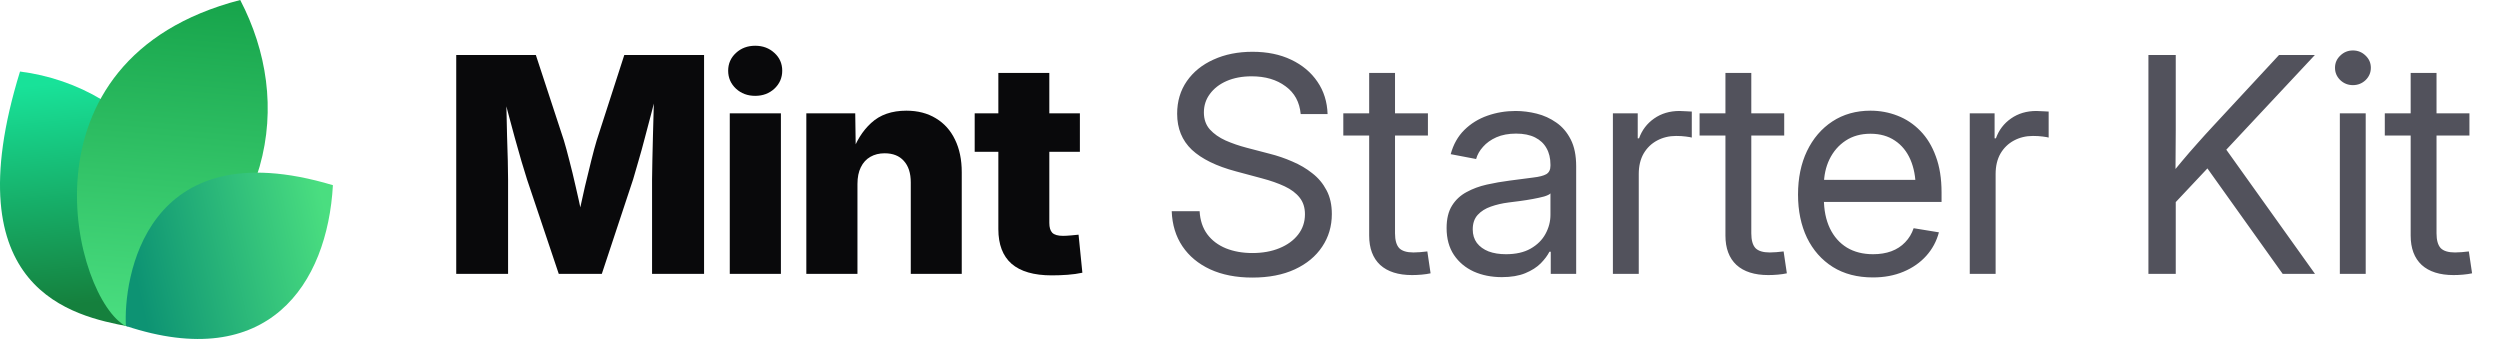
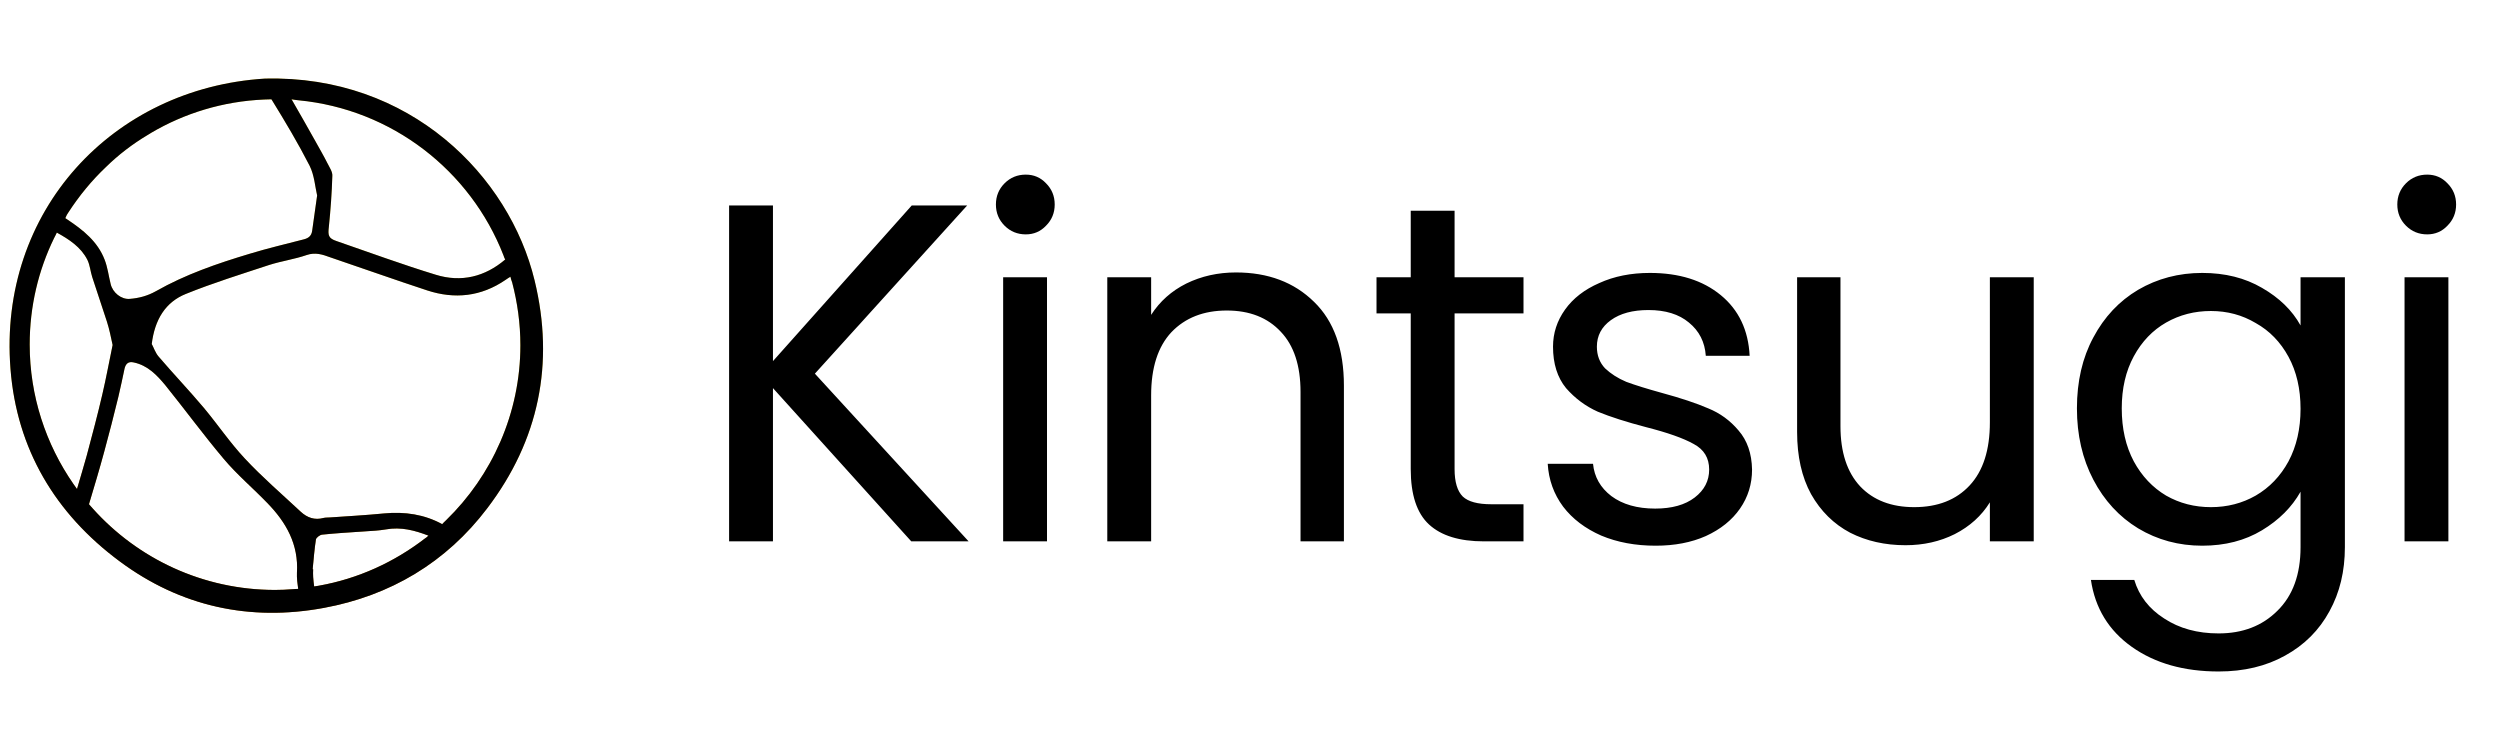
- <svg xmlns="http://www.w3.org/2000/svg" width="177" height="24" viewBox="0 0 177 24" fill="none">
-   <path d="M9.061 23.108C5.268 22.377 -3.391 20.627 1.417 5.064C9.634 6.099 16.973 14.064 9.061 23.108Z" fill="url(#paint0_linear_17557_2020)" />
-   <path d="M8.919 23.094C5.276 21.222 0.784 4.209 17.007 0C20.757 7.193 19.621 16.545 8.919 23.094Z" fill="url(#paint1_linear_17557_2020)" />
-   <path d="M8.914 23.079C8.735 19.882 10.159 9.085 23.57 13.111C23.181 20.123 18.984 26.418 8.914 23.079Z" fill="url(#paint2_linear_17557_2020)" />
-   <path d="M32.301 19.392V3.894H37.938L39.925 9.948C40.036 10.315 40.164 10.787 40.31 11.362C40.462 11.938 40.611 12.552 40.757 13.204C40.91 13.855 41.048 14.483 41.173 15.086C41.305 15.682 41.412 16.192 41.495 16.615H40.695C40.771 16.192 40.871 15.682 40.996 15.086C41.128 14.49 41.267 13.866 41.412 13.214C41.565 12.562 41.714 11.948 41.86 11.373C42.005 10.79 42.133 10.315 42.244 9.948L44.2 3.894H49.848V19.392H46.166V12.704C46.166 12.357 46.173 11.917 46.187 11.383C46.2 10.849 46.214 10.27 46.228 9.646C46.249 9.022 46.266 8.391 46.28 7.753C46.301 7.115 46.311 6.519 46.311 5.964H46.623C46.485 6.561 46.332 7.181 46.166 7.826C45.999 8.471 45.833 9.102 45.666 9.719C45.507 10.336 45.351 10.901 45.198 11.414C45.053 11.928 44.928 12.357 44.824 12.704L42.608 19.392H39.561L37.314 12.704C37.203 12.357 37.072 11.928 36.919 11.414C36.773 10.901 36.614 10.34 36.441 9.729C36.274 9.112 36.104 8.481 35.931 7.836C35.764 7.192 35.608 6.567 35.463 5.964H35.827C35.834 6.512 35.844 7.105 35.858 7.743C35.872 8.374 35.886 9.005 35.9 9.636C35.92 10.26 35.938 10.839 35.952 11.373C35.965 11.907 35.972 12.351 35.972 12.704V19.392H32.301ZM51.668 19.392V8.024H55.288V19.392H51.668ZM53.468 6.786C52.927 6.786 52.473 6.616 52.105 6.276C51.738 5.93 51.554 5.507 51.554 5.007C51.554 4.508 51.738 4.088 52.105 3.749C52.473 3.409 52.927 3.239 53.468 3.239C54.009 3.239 54.463 3.409 54.83 3.749C55.198 4.082 55.382 4.501 55.382 5.007C55.382 5.507 55.198 5.93 54.83 6.276C54.463 6.616 54.009 6.786 53.468 6.786ZM60.708 13.027V19.392H57.088V8.024H60.551L60.593 10.967H60.281C60.593 10.024 61.061 9.268 61.685 8.7C62.309 8.124 63.138 7.836 64.171 7.836C64.975 7.836 65.672 8.017 66.262 8.377C66.851 8.731 67.302 9.234 67.614 9.885C67.933 10.537 68.092 11.307 68.092 12.194V19.392H64.483V12.912C64.483 12.26 64.32 11.754 63.994 11.394C63.675 11.033 63.221 10.853 62.632 10.853C62.25 10.853 61.914 10.936 61.623 11.102C61.332 11.269 61.106 11.515 60.947 11.841C60.787 12.16 60.708 12.555 60.708 13.027ZM76.456 8.024V10.749H69.008V8.024H76.456ZM70.683 5.163H74.292V15.783C74.292 16.102 74.361 16.334 74.5 16.48C74.646 16.625 74.899 16.698 75.259 16.698C75.405 16.698 75.596 16.688 75.831 16.667C76.074 16.646 76.251 16.629 76.362 16.615L76.632 19.309C76.313 19.378 75.963 19.427 75.582 19.455C75.207 19.482 74.836 19.496 74.469 19.496C73.2 19.496 72.25 19.222 71.619 18.674C70.995 18.127 70.683 17.308 70.683 16.22V5.163Z" fill="#09090B" />
-   <path d="M88.667 19.652C87.523 19.652 86.528 19.458 85.682 19.07C84.843 18.681 84.188 18.137 83.716 17.437C83.245 16.736 82.992 15.908 82.957 14.951H84.933C84.968 15.596 85.148 16.14 85.474 16.584C85.8 17.021 86.24 17.354 86.795 17.582C87.35 17.804 87.974 17.915 88.667 17.915C89.388 17.915 90.026 17.801 90.581 17.572C91.143 17.343 91.583 17.024 91.902 16.615C92.228 16.199 92.391 15.717 92.391 15.169C92.391 14.698 92.266 14.306 92.017 13.994C91.767 13.675 91.413 13.408 90.956 13.193C90.498 12.978 89.954 12.787 89.323 12.621L87.502 12.132C86.123 11.765 85.082 11.255 84.382 10.603C83.689 9.944 83.342 9.095 83.342 8.055C83.342 7.174 83.571 6.404 84.028 5.746C84.486 5.087 85.117 4.577 85.921 4.217C86.726 3.849 87.645 3.666 88.678 3.666C89.718 3.666 90.63 3.853 91.413 4.227C92.204 4.602 92.824 5.122 93.275 5.787C93.726 6.446 93.965 7.209 93.993 8.076H92.089C92.013 7.23 91.656 6.574 91.018 6.11C90.387 5.638 89.586 5.403 88.615 5.403C87.95 5.403 87.36 5.513 86.847 5.735C86.341 5.957 85.946 6.262 85.661 6.651C85.377 7.032 85.235 7.469 85.235 7.961C85.235 8.447 85.377 8.849 85.661 9.168C85.946 9.48 86.317 9.74 86.774 9.948C87.232 10.149 87.724 10.319 88.251 10.457L89.884 10.884C90.439 11.023 90.977 11.206 91.496 11.435C92.023 11.657 92.495 11.934 92.911 12.267C93.334 12.593 93.67 12.995 93.92 13.474C94.17 13.945 94.294 14.504 94.294 15.149C94.294 16.015 94.066 16.788 93.608 17.468C93.157 18.148 92.512 18.681 91.673 19.07C90.834 19.458 89.832 19.652 88.667 19.652ZM101.097 8.024V9.594H95.106V8.024H101.097ZM96.937 5.163H98.767V16.521C98.767 17 98.865 17.347 99.059 17.562C99.26 17.77 99.6 17.874 100.078 17.874C100.21 17.874 100.366 17.867 100.546 17.853C100.733 17.832 100.903 17.815 101.056 17.801L101.285 19.351C101.097 19.392 100.886 19.423 100.65 19.444C100.414 19.465 100.189 19.475 99.974 19.475C98.996 19.475 98.244 19.236 97.717 18.758C97.197 18.272 96.937 17.579 96.937 16.677V5.163ZM106.33 19.621C105.595 19.621 104.932 19.489 104.343 19.226C103.754 18.955 103.285 18.564 102.939 18.05C102.592 17.53 102.419 16.896 102.419 16.147C102.419 15.495 102.547 14.965 102.804 14.556C103.06 14.146 103.403 13.828 103.833 13.599C104.263 13.363 104.742 13.186 105.269 13.068C105.796 12.95 106.333 12.857 106.881 12.787C107.574 12.69 108.132 12.617 108.555 12.569C108.978 12.52 109.287 12.441 109.481 12.33C109.675 12.212 109.772 12.014 109.772 11.737V11.654C109.772 11.203 109.679 10.815 109.492 10.489C109.311 10.163 109.041 9.91 108.68 9.729C108.32 9.549 107.872 9.459 107.338 9.459C106.805 9.459 106.34 9.546 105.945 9.719C105.556 9.892 105.241 10.118 104.998 10.395C104.755 10.665 104.593 10.953 104.509 11.258L102.71 10.915C102.897 10.222 103.22 9.65 103.677 9.199C104.135 8.748 104.679 8.412 105.31 8.19C105.941 7.968 106.607 7.857 107.307 7.857C107.8 7.857 108.295 7.92 108.795 8.044C109.301 8.169 109.765 8.381 110.188 8.679C110.611 8.97 110.951 9.369 111.208 9.875C111.464 10.374 111.593 11.005 111.593 11.768V19.392H109.793V17.822H109.7C109.568 18.085 109.363 18.359 109.086 18.643C108.809 18.921 108.444 19.153 107.994 19.34C107.543 19.527 106.988 19.621 106.33 19.621ZM106.621 17.998C107.321 17.998 107.904 17.867 108.368 17.603C108.84 17.333 109.19 16.986 109.419 16.563C109.654 16.133 109.772 15.682 109.772 15.211V13.692C109.703 13.769 109.554 13.841 109.325 13.911C109.096 13.973 108.829 14.032 108.524 14.088C108.226 14.143 107.921 14.192 107.609 14.233C107.304 14.275 107.033 14.309 106.798 14.337C106.354 14.393 105.938 14.49 105.549 14.628C105.168 14.76 104.86 14.954 104.624 15.211C104.388 15.467 104.27 15.811 104.27 16.241C104.27 16.615 104.367 16.934 104.561 17.198C104.762 17.461 105.04 17.662 105.393 17.801C105.747 17.933 106.156 17.998 106.621 17.998ZM114.193 19.392V8.024H115.951V9.792H116.045C116.253 9.209 116.61 8.741 117.116 8.388C117.622 8.034 118.219 7.857 118.905 7.857C119.058 7.857 119.217 7.864 119.384 7.878C119.55 7.885 119.682 7.892 119.779 7.899V9.74C119.716 9.719 119.578 9.695 119.363 9.667C119.155 9.639 118.922 9.625 118.666 9.625C118.174 9.625 117.726 9.733 117.324 9.948C116.922 10.163 116.603 10.471 116.367 10.874C116.138 11.276 116.024 11.758 116.024 12.319V19.392H114.193ZM126.322 8.024V9.594H120.33V8.024H126.322ZM122.161 5.163H123.992V16.521C123.992 17 124.089 17.347 124.283 17.562C124.484 17.77 124.824 17.874 125.302 17.874C125.434 17.874 125.59 17.867 125.77 17.853C125.958 17.832 126.127 17.815 126.28 17.801L126.509 19.351C126.322 19.392 126.11 19.423 125.874 19.444C125.639 19.465 125.413 19.475 125.198 19.475C124.221 19.475 123.468 19.236 122.941 18.758C122.421 18.272 122.161 17.579 122.161 16.677V5.163ZM132.604 19.642C131.502 19.642 130.555 19.396 129.765 18.903C128.974 18.404 128.364 17.714 127.934 16.834C127.511 15.946 127.3 14.927 127.3 13.775C127.3 12.611 127.511 11.584 127.934 10.697C128.364 9.802 128.964 9.102 129.734 8.596C130.51 8.089 131.408 7.836 132.428 7.836C133.1 7.836 133.738 7.954 134.341 8.19C134.952 8.426 135.489 8.783 135.954 9.261C136.425 9.74 136.793 10.343 137.056 11.071C137.327 11.792 137.462 12.645 137.462 13.63V14.296H128.433V12.735H136.463L135.631 13.297C135.631 12.541 135.506 11.876 135.257 11.3C135.007 10.725 134.643 10.277 134.165 9.958C133.686 9.632 133.107 9.469 132.428 9.469C131.748 9.469 131.162 9.632 130.67 9.958C130.177 10.284 129.796 10.725 129.526 11.279C129.262 11.827 129.13 12.441 129.13 13.12V14.046C129.13 14.864 129.273 15.572 129.557 16.168C129.841 16.757 130.243 17.211 130.763 17.53C131.283 17.842 131.901 17.998 132.615 17.998C133.093 17.998 133.523 17.929 133.905 17.79C134.293 17.645 134.619 17.433 134.882 17.156C135.153 16.879 135.354 16.546 135.486 16.157L137.275 16.449C137.108 17.08 136.81 17.634 136.38 18.113C135.95 18.591 135.413 18.966 134.768 19.236C134.123 19.507 133.402 19.642 132.604 19.642ZM139.459 19.392V8.024H141.217V9.792H141.311C141.519 9.209 141.876 8.741 142.382 8.388C142.888 8.034 143.485 7.857 144.171 7.857C144.324 7.857 144.483 7.864 144.649 7.878C144.816 7.885 144.948 7.892 145.045 7.899V9.74C144.982 9.719 144.844 9.695 144.629 9.667C144.421 9.639 144.188 9.625 143.932 9.625C143.439 9.625 142.992 9.733 142.59 9.948C142.188 10.163 141.869 10.471 141.633 10.874C141.404 11.276 141.29 11.758 141.29 12.319V19.392H139.459ZM153.429 14.961V12.715C153.783 12.257 154.136 11.82 154.49 11.404C154.844 10.981 155.204 10.565 155.572 10.156C155.939 9.74 156.314 9.327 156.695 8.918L161.355 3.894H163.893L157.277 10.967H157.184L153.429 14.961ZM152.108 19.392V3.894H154.043V9.241L154.022 12.559L154.043 13.505V19.392H152.108ZM161.615 19.392L155.967 11.477L157.173 9.969L163.903 19.392H161.615ZM165.661 19.392V8.024H167.492V19.392H165.661ZM166.587 6.027C166.24 6.027 165.942 5.909 165.692 5.673C165.443 5.43 165.318 5.139 165.318 4.799C165.318 4.459 165.443 4.172 165.692 3.936C165.942 3.693 166.24 3.572 166.587 3.572C166.934 3.572 167.232 3.693 167.482 3.936C167.731 4.172 167.856 4.459 167.856 4.799C167.856 5.139 167.731 5.43 167.482 5.673C167.232 5.909 166.934 6.027 166.587 6.027ZM174.836 8.024V9.594H168.844V8.024H174.836ZM170.675 5.163H172.506V16.521C172.506 17 172.603 17.347 172.797 17.562C172.998 17.77 173.338 17.874 173.816 17.874C173.948 17.874 174.104 17.867 174.284 17.853C174.472 17.832 174.641 17.815 174.794 17.801L175.023 19.351C174.836 19.392 174.624 19.423 174.388 19.444C174.153 19.465 173.927 19.475 173.712 19.475C172.735 19.475 171.982 19.236 171.455 18.758C170.935 18.272 170.675 17.579 170.675 16.677V5.163Z" fill="#52525C" />
+ <svg xmlns="http://www.w3.org/2000/svg" width="197" height="58" viewBox="0 0 197 58" fill="none">
+   <path d="M71.808 42.659L60.909 30.583V42.659H57.453V16.19H60.909V28.456L71.846 16.19H76.213L64.213 29.444L76.327 42.659H71.808ZM80.833 18.469C80.174 18.469 79.617 18.241 79.162 17.785C78.706 17.329 78.478 16.773 78.478 16.114C78.478 15.456 78.706 14.899 79.162 14.443C79.617 13.988 80.174 13.76 80.833 13.76C81.466 13.76 81.997 13.988 82.427 14.443C82.883 14.899 83.111 15.456 83.111 16.114C83.111 16.773 82.883 17.329 82.427 17.785C81.997 18.241 81.466 18.469 80.833 18.469ZM82.504 21.849V42.659H79.048V21.849H82.504ZM97.394 21.469C99.925 21.469 101.976 22.241 103.546 23.785C105.115 25.304 105.9 27.507 105.9 30.393V42.659H102.482V30.887C102.482 28.811 101.963 27.229 100.925 26.14C99.887 25.026 98.47 24.469 96.672 24.469C94.849 24.469 93.394 25.039 92.305 26.178C91.242 27.317 90.71 28.975 90.71 31.153V42.659H87.254V21.849H90.71V24.811C91.393 23.747 92.317 22.925 93.482 22.342C94.672 21.76 95.976 21.469 97.394 21.469ZM114.621 24.697V36.963C114.621 37.976 114.837 38.697 115.267 39.128C115.697 39.533 116.444 39.735 117.508 39.735H120.052V42.659H116.938C115.014 42.659 113.571 42.216 112.609 41.33C111.647 40.444 111.166 38.988 111.166 36.963V24.697H108.469V21.849H111.166V16.608H114.621V21.849H120.052V24.697H114.621ZM130.467 43.001C128.872 43.001 127.442 42.735 126.176 42.204C124.91 41.647 123.91 40.887 123.176 39.925C122.442 38.938 122.036 37.811 121.96 36.545H125.53C125.631 37.583 126.113 38.431 126.973 39.09C127.859 39.748 129.011 40.077 130.429 40.077C131.746 40.077 132.784 39.786 133.543 39.204C134.303 38.621 134.682 37.887 134.682 37.001C134.682 36.09 134.277 35.419 133.467 34.988C132.657 34.533 131.404 34.09 129.708 33.659C128.163 33.254 126.897 32.849 125.91 32.444C124.948 32.014 124.112 31.393 123.404 30.583C122.72 29.748 122.378 28.659 122.378 27.317C122.378 26.254 122.695 25.279 123.328 24.393C123.961 23.507 124.859 22.811 126.024 22.304C127.189 21.773 128.518 21.507 130.011 21.507C132.315 21.507 134.176 22.089 135.594 23.254C137.012 24.418 137.771 26.013 137.872 28.039H134.417C134.341 26.95 133.898 26.077 133.087 25.418C132.303 24.76 131.239 24.431 129.897 24.431C128.657 24.431 127.67 24.697 126.935 25.229C126.201 25.76 125.834 26.456 125.834 27.317C125.834 28.001 126.049 28.57 126.48 29.026C126.935 29.456 127.492 29.811 128.151 30.089C128.834 30.343 129.771 30.634 130.961 30.963C132.455 31.368 133.67 31.773 134.606 32.178C135.543 32.558 136.341 33.14 136.999 33.925C137.683 34.71 138.037 35.735 138.062 37.001C138.062 38.14 137.746 39.166 137.113 40.077C136.48 40.989 135.581 41.71 134.417 42.242C133.277 42.748 131.961 43.001 130.467 43.001ZM160.258 21.849V42.659H156.802V39.583C156.144 40.647 155.22 41.482 154.03 42.09C152.865 42.672 151.574 42.963 150.156 42.963C148.536 42.963 147.08 42.634 145.789 41.976C144.498 41.292 143.472 40.28 142.713 38.938C141.979 37.596 141.612 35.963 141.612 34.039V21.849H145.029V33.583C145.029 35.634 145.548 37.216 146.586 38.33C147.624 39.419 149.042 39.963 150.84 39.963C152.688 39.963 154.144 39.394 155.207 38.254C156.27 37.115 156.802 35.457 156.802 33.279V21.849H160.258ZM173.536 21.507C175.333 21.507 176.903 21.899 178.245 22.684C179.612 23.469 180.625 24.456 181.283 25.646V21.849H184.777V43.115C184.777 45.014 184.372 46.697 183.562 48.166C182.751 49.66 181.587 50.824 180.068 51.66C178.574 52.495 176.827 52.913 174.827 52.913C172.093 52.913 169.814 52.267 167.991 50.976C166.169 49.685 165.093 47.925 164.764 45.697H168.181C168.561 46.963 169.346 47.976 170.536 48.736C171.726 49.52 173.156 49.913 174.827 49.913C176.726 49.913 178.27 49.318 179.46 48.128C180.675 46.938 181.283 45.267 181.283 43.115V38.748C180.599 39.963 179.587 40.976 178.245 41.786C176.903 42.596 175.333 43.001 173.536 43.001C171.688 43.001 170.004 42.545 168.485 41.634C166.991 40.723 165.814 39.444 164.953 37.798C164.093 36.153 163.662 34.279 163.662 32.178C163.662 30.051 164.093 28.191 164.953 26.596C165.814 24.975 166.991 23.722 168.485 22.836C170.004 21.95 171.688 21.507 173.536 21.507ZM181.283 32.216C181.283 30.646 180.967 29.279 180.334 28.115C179.701 26.95 178.84 26.064 177.751 25.456C176.688 24.823 175.511 24.507 174.22 24.507C172.928 24.507 171.751 24.811 170.688 25.418C169.624 26.026 168.776 26.912 168.143 28.077C167.51 29.241 167.194 30.608 167.194 32.178C167.194 33.773 167.51 35.166 168.143 36.355C168.776 37.52 169.624 38.419 170.688 39.052C171.751 39.659 172.928 39.963 174.22 39.963C175.511 39.963 176.688 39.659 177.751 39.052C178.84 38.419 179.701 37.52 180.334 36.355C180.967 35.166 181.283 33.786 181.283 32.216ZM191.262 18.469C190.604 18.469 190.047 18.241 189.591 17.785C189.136 17.329 188.908 16.773 188.908 16.114C188.908 15.456 189.136 14.899 189.591 14.443C190.047 13.988 190.604 13.76 191.262 13.76C191.895 13.76 192.427 13.988 192.857 14.443C193.313 14.899 193.541 15.456 193.541 16.114C193.541 16.773 193.313 17.329 192.857 17.785C192.427 18.241 191.895 18.469 191.262 18.469ZM192.933 21.849V42.659H189.478V21.849H192.933Z" fill="black" />
+   <path d="M42.126 22.099C40.144 13.891 32.331 5.899 20.868 6.194C8.895 6.94 -0.154 16.621 0.827 29.07C1.318 35.374 4.341 40.459 9.425 44.23C14.234 47.803 19.69 48.982 25.52 47.902C30.741 46.94 35.158 44.328 38.397 40.047C42.46 34.706 43.716 28.638 42.126 22.099ZM23.518 7.902C30.898 8.609 37.081 13.459 39.672 20.116C39.712 20.234 39.751 20.352 39.81 20.45C38.22 21.805 36.355 22.276 34.333 21.648C31.703 20.843 29.132 19.9 26.521 18.997C25.873 18.781 25.834 18.545 25.913 17.877C26.05 16.542 26.148 15.207 26.188 13.852C26.207 13.538 25.972 13.204 25.815 12.89C25.52 12.301 25.186 11.731 24.872 11.162C24.264 10.062 23.636 8.982 23.008 7.882C22.988 7.863 22.988 7.843 22.968 7.824C23.165 7.863 23.341 7.882 23.518 7.902ZM5.401 16.719C6.245 15.423 7.226 14.225 8.345 13.165C9.326 12.203 10.426 11.358 11.643 10.632C11.701 10.592 11.78 10.553 11.839 10.514C11.859 10.494 11.878 10.494 11.898 10.475C14.528 8.923 17.57 7.981 20.809 7.843C21.006 7.843 21.182 7.824 21.378 7.824C21.398 7.843 21.418 7.863 21.437 7.902C22.478 9.591 23.498 11.299 24.401 13.066C24.774 13.813 24.833 14.736 24.99 15.403C24.833 16.483 24.715 17.328 24.598 18.192C24.539 18.584 24.323 18.761 23.95 18.859C22.517 19.232 21.084 19.566 19.671 19.998C17.119 20.764 14.607 21.628 12.29 22.944C11.623 23.317 10.956 23.494 10.229 23.552C9.562 23.611 8.875 23.061 8.718 22.374C8.561 21.746 8.482 21.078 8.247 20.47C7.697 19.036 6.559 18.133 5.322 17.308C5.263 17.269 5.204 17.229 5.146 17.19C5.224 16.994 5.303 16.856 5.401 16.719ZM6.068 38.535C5.97 38.398 5.872 38.26 5.774 38.123C3.615 35 2.339 31.211 2.339 27.146C2.339 24.142 3.026 21.294 4.262 18.761C4.341 18.624 4.4 18.486 4.478 18.329C5.44 18.859 6.382 19.468 6.893 20.489C7.089 20.901 7.128 21.392 7.265 21.824C7.638 23.003 8.051 24.161 8.424 25.339C8.62 25.948 8.738 26.557 8.875 27.185C8.6 28.501 8.365 29.797 8.07 31.053C7.697 32.664 7.265 34.294 6.834 35.904C6.598 36.768 6.323 37.651 6.068 38.535ZM23.067 46.429C22.596 46.468 22.144 46.488 21.673 46.488C15.98 46.488 10.838 44.014 7.305 40.067C7.207 39.949 7.108 39.851 7.01 39.733C7.423 38.358 7.835 36.984 8.208 35.609C8.6 34.176 8.973 32.723 9.326 31.27C9.503 30.523 9.66 29.777 9.817 29.031C9.915 28.658 10.112 28.462 10.543 28.56C11.643 28.795 12.369 29.561 13.036 30.366C14.587 32.291 16.04 34.274 17.629 36.159C18.67 37.396 19.926 38.456 21.064 39.635C22.556 41.166 23.538 42.895 23.4 45.133C23.381 45.545 23.439 45.977 23.498 46.409C23.381 46.409 23.224 46.409 23.067 46.429ZM33.47 42.443C31.075 44.289 28.229 45.604 25.128 46.154C25.01 46.174 24.872 46.193 24.755 46.213C24.715 45.958 24.696 45.722 24.676 45.467C24.656 45.27 24.676 45.054 24.676 44.858C24.656 44.858 24.656 44.858 24.637 44.858C24.715 44.072 24.774 43.287 24.892 42.521C24.912 42.364 25.206 42.148 25.383 42.129C26.502 42.011 27.62 41.952 28.739 41.873C29.289 41.834 29.858 41.814 30.408 41.716C31.605 41.5 32.685 41.795 33.764 42.207C33.666 42.305 33.568 42.384 33.47 42.443ZM35.158 40.99C35.06 41.088 34.942 41.186 34.844 41.304C33.45 40.538 31.899 40.302 30.27 40.459C28.857 40.597 27.444 40.675 26.011 40.774C25.834 40.793 25.657 40.774 25.5 40.813C24.794 41.009 24.205 40.793 23.695 40.322C22.223 38.947 20.672 37.612 19.298 36.139C18.12 34.883 17.158 33.449 16.059 32.134C14.901 30.759 13.665 29.463 12.506 28.108C12.232 27.794 12.094 27.342 11.957 27.107C12.192 25.182 13.036 23.808 14.646 23.16C16.785 22.296 19.003 21.608 21.202 20.882C22.183 20.568 23.204 20.43 24.166 20.096C24.853 19.861 25.422 20.057 26.011 20.273C28.562 21.137 31.095 22.04 33.666 22.885C35.825 23.592 37.906 23.376 39.829 22.06C39.986 21.962 40.104 21.864 40.222 21.805C40.261 21.962 40.3 22.119 40.359 22.256C40.772 23.827 41.007 25.496 41.007 27.205C41.007 32.566 38.769 37.475 35.158 40.99Z" fill="url(#paint0_linear_12852_13463)" />
+   <path d="M42.126 22.099C40.144 13.891 32.331 5.899 20.868 6.194C8.895 6.94 -0.154 16.621 0.827 29.07C1.318 35.374 4.341 40.459 9.425 44.23C14.234 47.803 19.69 48.982 25.52 47.902C30.741 46.94 35.158 44.328 38.397 40.047C42.46 34.706 43.716 28.638 42.126 22.099ZM23.518 7.902C30.898 8.609 37.081 13.459 39.672 20.116C39.712 20.234 39.751 20.352 39.81 20.45C38.22 21.805 36.355 22.276 34.333 21.648C31.703 20.843 29.132 19.9 26.521 18.997C25.873 18.781 25.834 18.545 25.913 17.877C26.05 16.542 26.148 15.207 26.188 13.852C26.207 13.538 25.972 13.204 25.815 12.89C25.52 12.301 25.186 11.731 24.872 11.162C24.264 10.062 23.636 8.982 23.008 7.882C22.988 7.863 22.988 7.843 22.968 7.824C23.165 7.863 23.341 7.882 23.518 7.902ZM5.401 16.719C6.245 15.423 7.226 14.225 8.345 13.165C9.326 12.203 10.426 11.358 11.643 10.632C11.701 10.592 11.78 10.553 11.839 10.514C11.859 10.494 11.878 10.494 11.898 10.475C14.528 8.923 17.57 7.981 20.809 7.843C21.006 7.843 21.182 7.824 21.378 7.824C21.398 7.843 21.418 7.863 21.437 7.902C22.478 9.591 23.498 11.299 24.401 13.066C24.774 13.813 24.833 14.736 24.99 15.403C24.833 16.483 24.715 17.328 24.598 18.192C24.539 18.584 24.323 18.761 23.95 18.859C22.517 19.232 21.084 19.566 19.671 19.998C17.119 20.764 14.607 21.628 12.29 22.944C11.623 23.317 10.956 23.494 10.229 23.552C9.562 23.611 8.875 23.061 8.718 22.374C8.561 21.746 8.482 21.078 8.247 20.47C7.697 19.036 6.559 18.133 5.322 17.308C5.263 17.269 5.204 17.229 5.146 17.19C5.224 16.994 5.303 16.856 5.401 16.719ZM6.068 38.535C5.97 38.398 5.872 38.26 5.774 38.123C3.615 35 2.339 31.211 2.339 27.146C2.339 24.142 3.026 21.294 4.262 18.761C4.341 18.624 4.4 18.486 4.478 18.329C5.44 18.859 6.382 19.468 6.893 20.489C7.089 20.901 7.128 21.392 7.265 21.824C7.638 23.003 8.051 24.161 8.424 25.339C8.62 25.948 8.738 26.557 8.875 27.185C8.6 28.501 8.365 29.797 8.07 31.053C7.697 32.664 7.265 34.294 6.834 35.904C6.598 36.768 6.323 37.651 6.068 38.535ZM23.067 46.429C22.596 46.468 22.144 46.488 21.673 46.488C15.98 46.488 10.838 44.014 7.305 40.067C7.207 39.949 7.108 39.851 7.01 39.733C7.423 38.358 7.835 36.984 8.208 35.609C8.6 34.176 8.973 32.723 9.326 31.27C9.503 30.523 9.66 29.777 9.817 29.031C9.915 28.658 10.112 28.462 10.543 28.56C11.643 28.795 12.369 29.561 13.036 30.366C14.587 32.291 16.04 34.274 17.629 36.159C18.67 37.396 19.926 38.456 21.064 39.635C22.556 41.166 23.538 42.895 23.4 45.133C23.381 45.545 23.439 45.977 23.498 46.409C23.381 46.409 23.224 46.409 23.067 46.429ZM33.47 42.443C31.075 44.289 28.229 45.604 25.128 46.154C25.01 46.174 24.872 46.193 24.755 46.213C24.715 45.958 24.696 45.722 24.676 45.467C24.656 45.27 24.676 45.054 24.676 44.858C24.656 44.858 24.656 44.858 24.637 44.858C24.715 44.072 24.774 43.287 24.892 42.521C24.912 42.364 25.206 42.148 25.383 42.129C26.502 42.011 27.62 41.952 28.739 41.873C29.289 41.834 29.858 41.814 30.408 41.716C31.605 41.5 32.685 41.795 33.764 42.207C33.666 42.305 33.568 42.384 33.47 42.443ZM35.158 40.99C35.06 41.088 34.942 41.186 34.844 41.304C33.45 40.538 31.899 40.302 30.27 40.459C28.857 40.597 27.444 40.675 26.011 40.774C25.834 40.793 25.657 40.774 25.5 40.813C24.794 41.009 24.205 40.793 23.695 40.322C22.223 38.947 20.672 37.612 19.298 36.139C18.12 34.883 17.158 33.449 16.059 32.134C14.901 30.759 13.665 29.463 12.506 28.108C12.232 27.794 12.094 27.342 11.957 27.107C12.192 25.182 13.036 23.808 14.646 23.16C16.785 22.296 19.003 21.608 21.202 20.882C22.183 20.568 23.204 20.43 24.166 20.096C24.853 19.861 25.422 20.057 26.011 20.273C28.562 21.137 31.095 22.04 33.666 22.885C35.825 23.592 37.906 23.376 39.829 22.06C39.986 21.962 40.104 21.864 40.222 21.805C40.261 21.962 40.3 22.119 40.359 22.256C40.772 23.827 41.007 25.496 41.007 27.205C41.007 32.566 38.769 37.475 35.158 40.99Z" fill="black" />
  <defs>
-     <linearGradient id="paint0_linear_17557_2020" x1="3.776" y1="5.916" x2="5.232" y2="21.559" gradientUnits="userSpaceOnUse">
-       <stop stop-color="#18E299" />
-       <stop offset="1" stop-color="#15803D" />
-     </linearGradient>
-     <linearGradient id="paint1_linear_17557_2020" x1="12.171" y1="-0.718" x2="10.19" y2="22.983" gradientUnits="userSpaceOnUse">
-       <stop stop-color="#16A34A" />
-       <stop offset="1" stop-color="#4ADE80" />
-     </linearGradient>
-     <linearGradient id="paint2_linear_17557_2020" x1="23.133" y1="15.353" x2="9.338" y2="18.52" gradientUnits="userSpaceOnUse">
-       <stop stop-color="#4ADE80" />
-       <stop offset="1" stop-color="#0D9373" />
+     <linearGradient id="paint0_linear_12852_13463" x1="23.093" y1="3.917" x2="20.194" y2="50.593" gradientUnits="userSpaceOnUse">
+       <stop offset="0.01" stop-color="#F9D751" />
+       <stop offset="0.48" stop-color="#EECA44" />
+       <stop offset="1" stop-color="#C2710C" />
    </linearGradient>
  </defs>
</svg>
